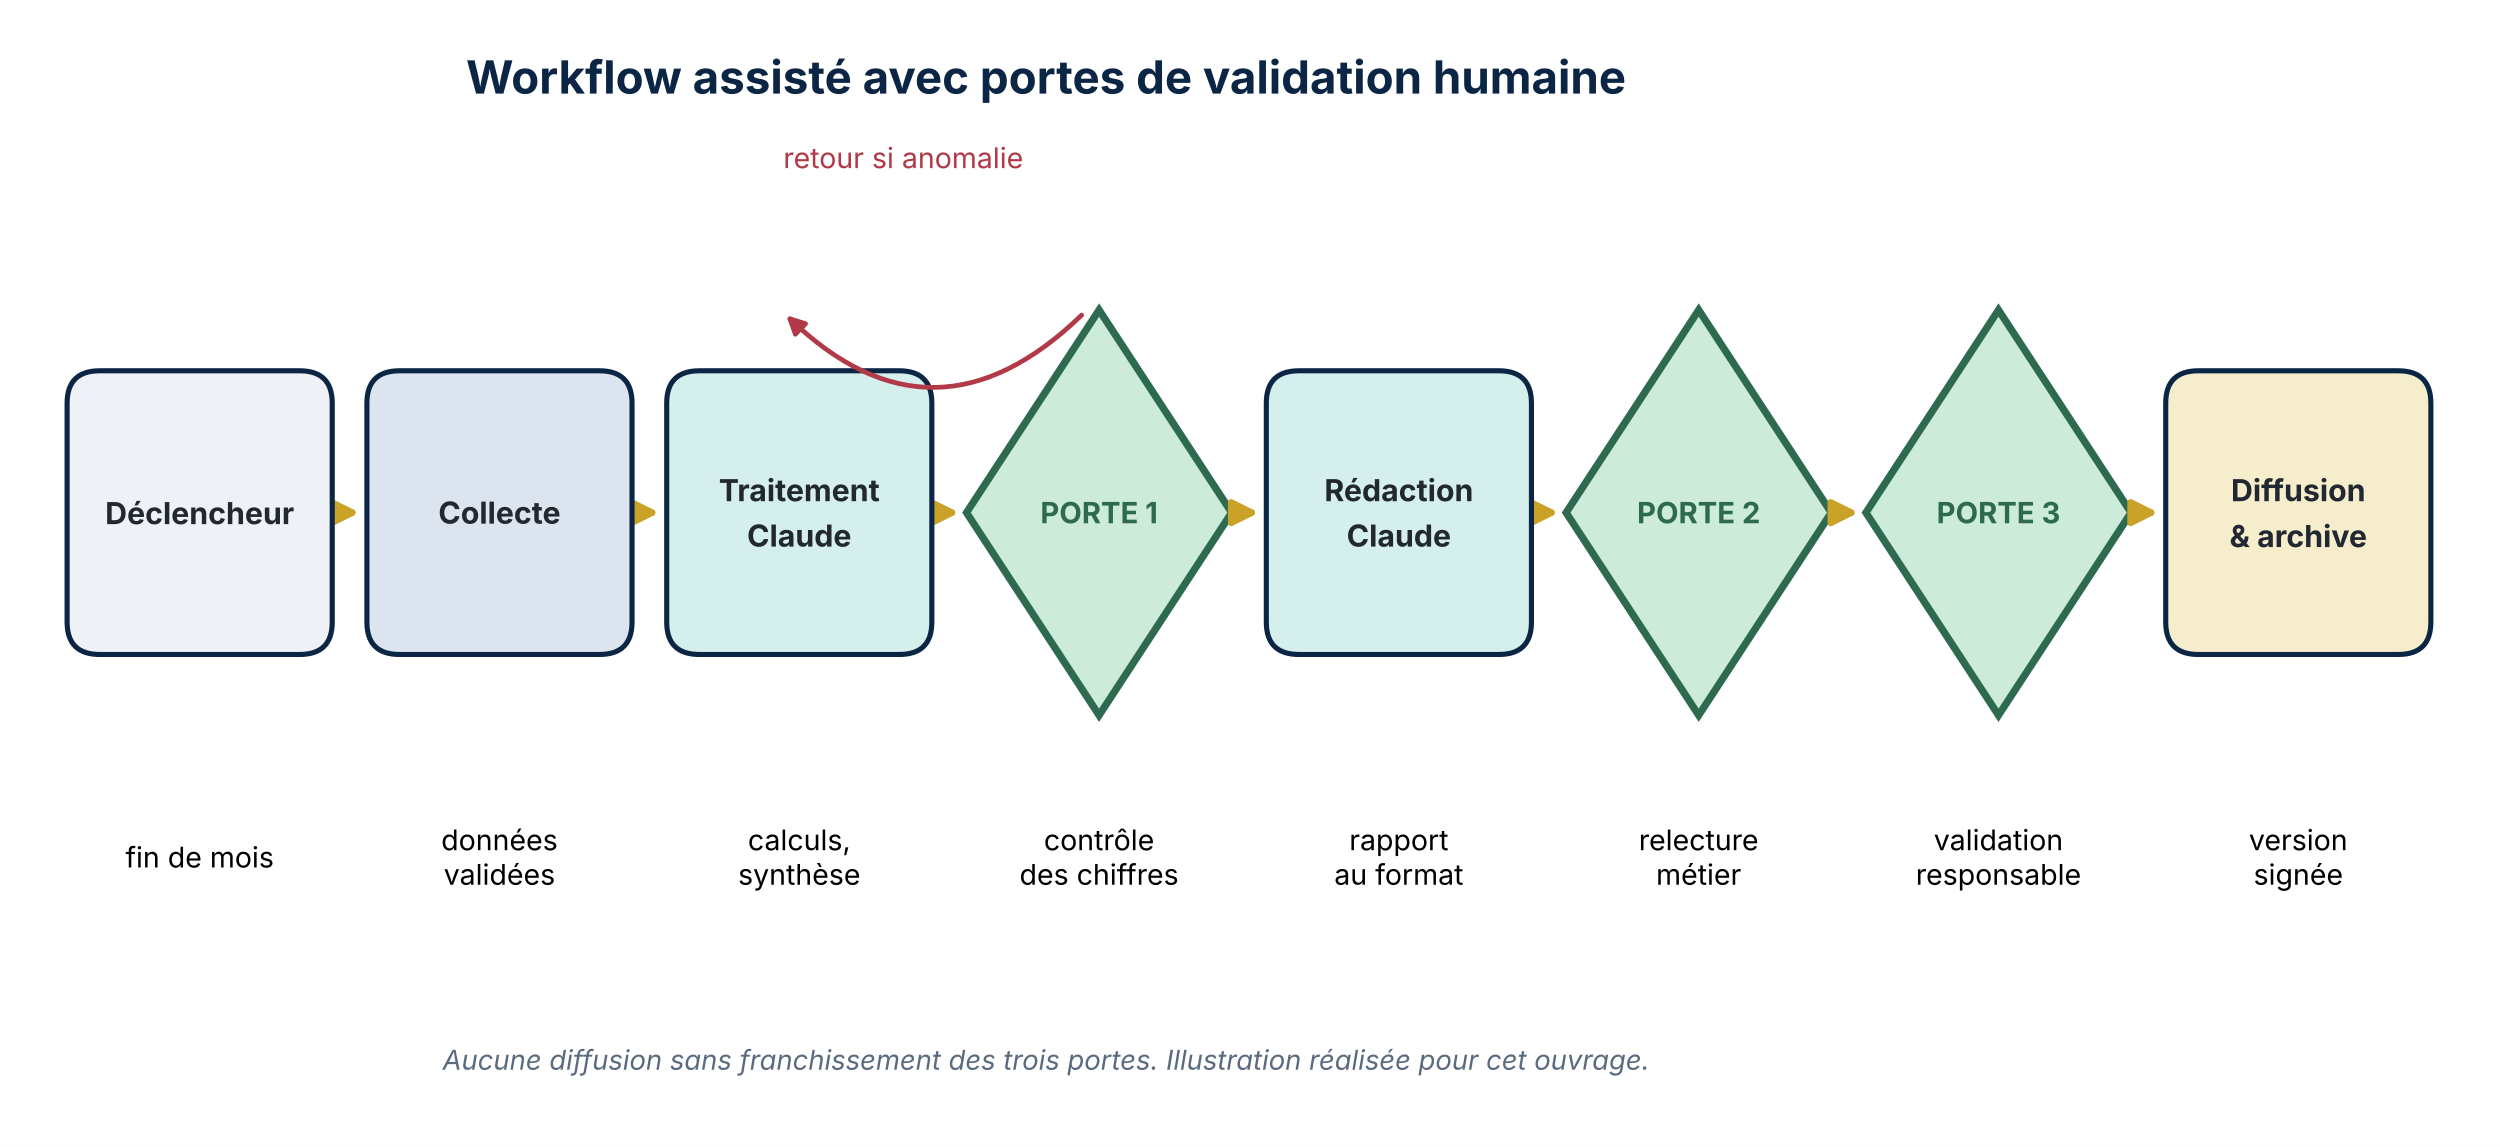
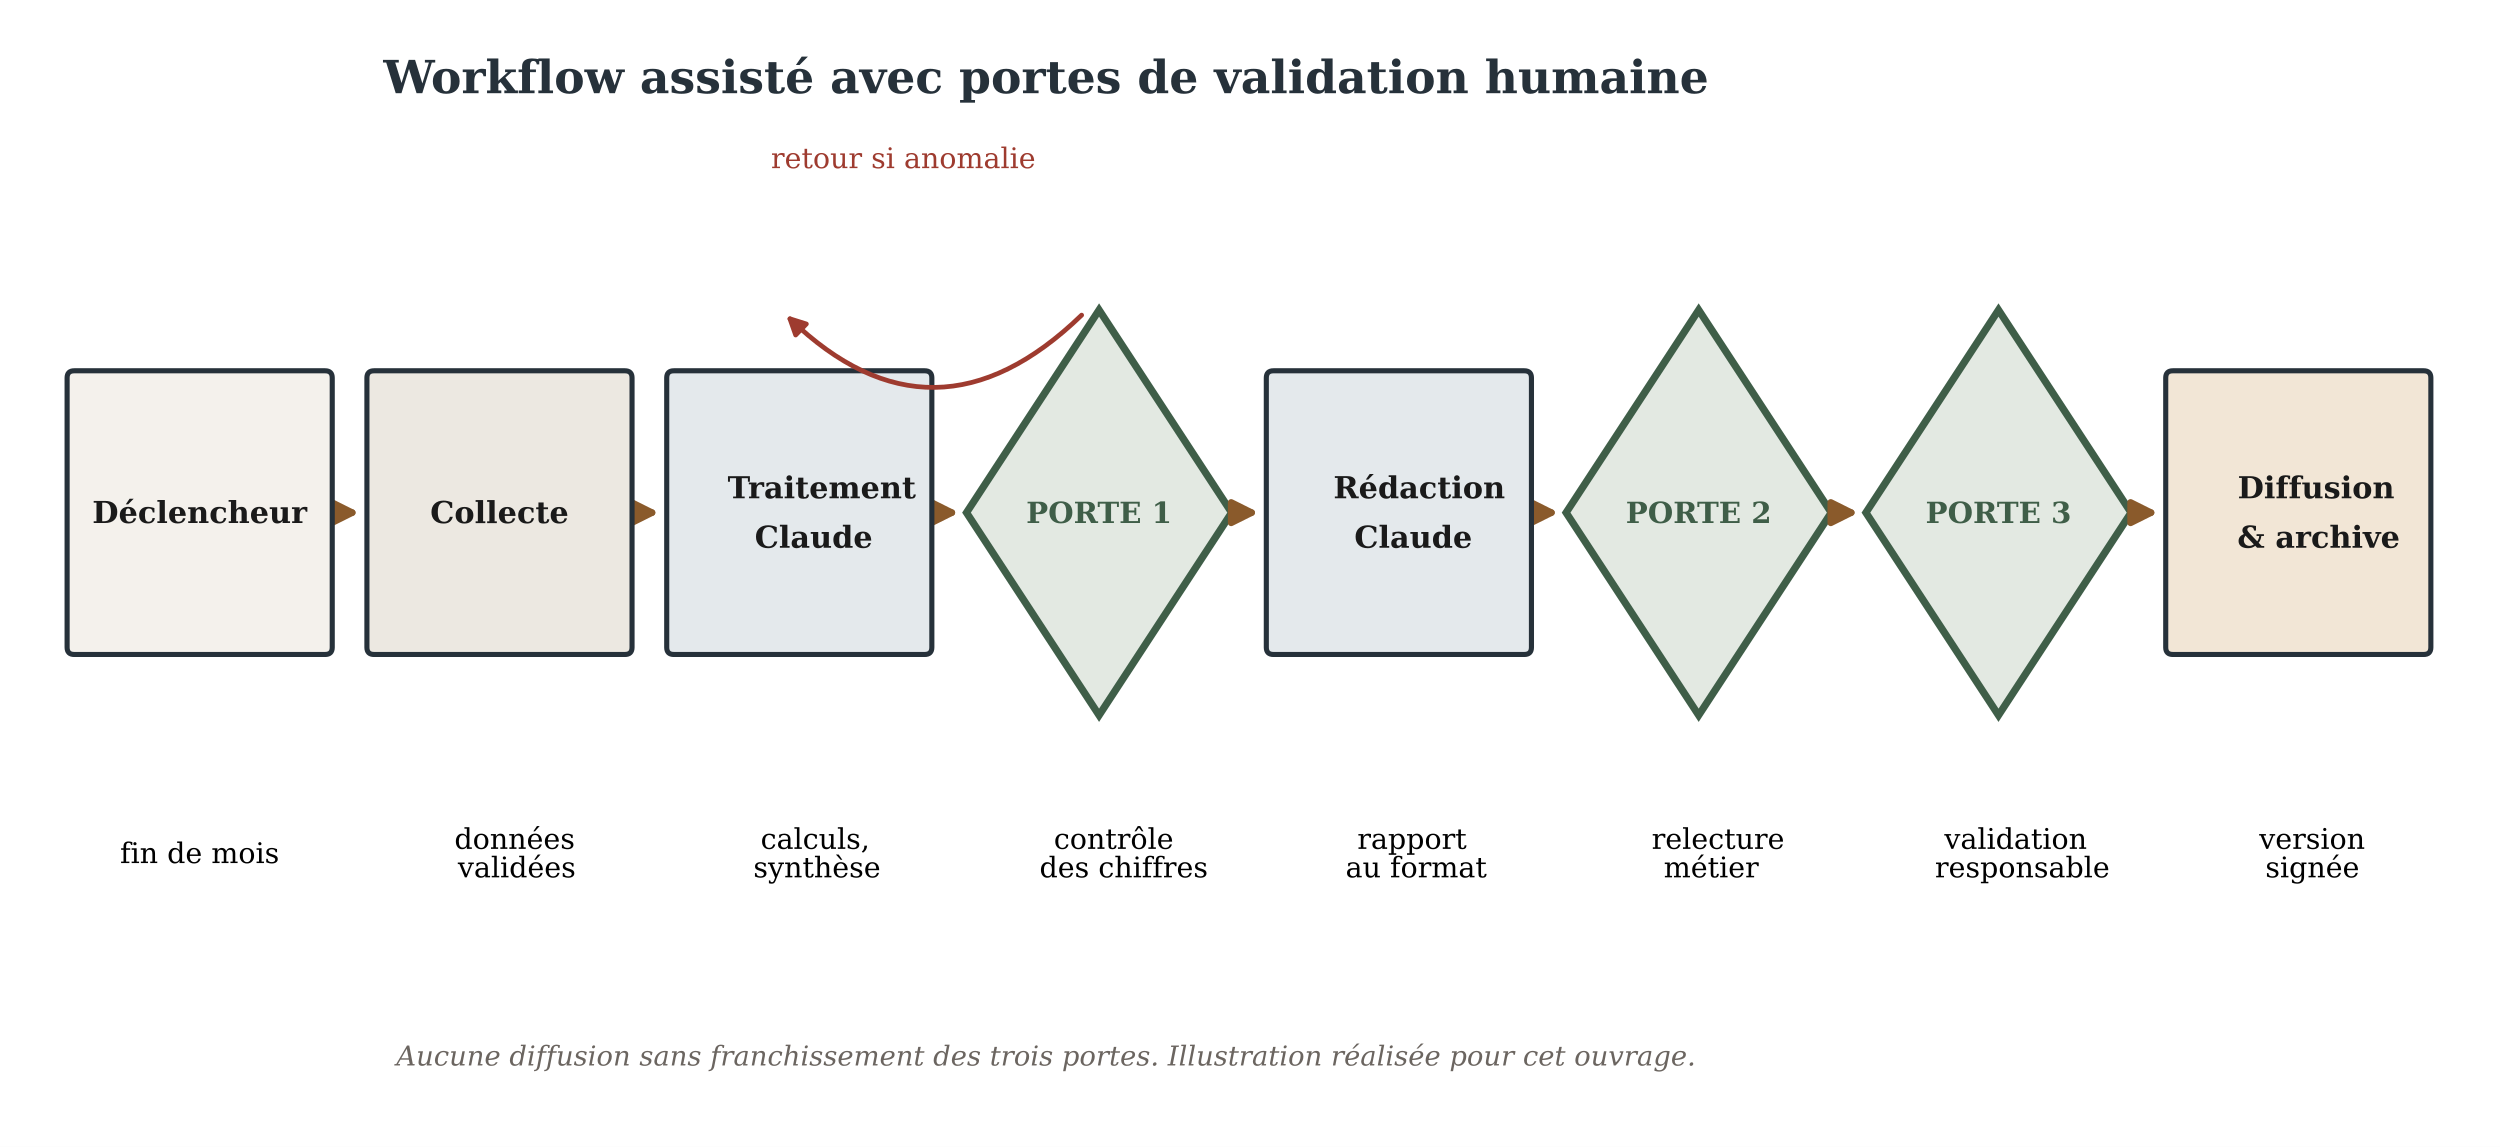
<svg xmlns="http://www.w3.org/2000/svg" width="684pt" height="313.776pt" viewBox="0 0 684 313.776" version="1.1">
  <defs>
    <style type="text/css">*{stroke-linejoin: round; stroke-linecap: butt}</style>
  </defs>
  <g id="figure_1">
    <g id="patch_1">
      <path d="M 0 313.776  L 684 313.776  L 684 0  L 0 0  z " style="fill: #ffffff" />
    </g>
    <g id="axes_1">
      <g id="patch_2">
-         <path d="M 92.896 140.256  Q 95.641 140.256 96.373 140.256  " clip-path="url(#pce4dcf2313)" style="fill: none; stroke: #c9a227; stroke-width: 1.8; stroke-linecap: round" />
-         <path d="M 90.773 137.456  L 96.373 140.256  L 90.773 143.056  z " clip-path="url(#pce4dcf2313)" style="fill: #c9a227; stroke: #c9a227; stroke-width: 1.8; stroke-linecap: round" />
+         <path d="M 92.896 140.256  Q 95.641 140.256 96.373 140.256  " clip-path="url(#p01e7fdc301)" style="fill: none; stroke: #8a5a2b; stroke-width: 1.8; stroke-linecap: round" />
+         <path d="M 90.773 137.456  L 96.373 140.256  L 90.773 143.056  z " clip-path="url(#p01e7fdc301)" style="fill: #8a5a2b; stroke: #8a5a2b; stroke-width: 1.8; stroke-linecap: round" />
      </g>
      <g id="patch_3">
-         <path d="M 174.922 140.256  Q 177.667 140.256 178.399 140.256  " clip-path="url(#pce4dcf2313)" style="fill: none; stroke: #c9a227; stroke-width: 1.8; stroke-linecap: round" />
-         <path d="M 172.799 137.456  L 178.399 140.256  L 172.799 143.056  z " clip-path="url(#pce4dcf2313)" style="fill: #c9a227; stroke: #c9a227; stroke-width: 1.8; stroke-linecap: round" />
+         <path d="M 174.922 140.256  Q 177.667 140.256 178.399 140.256  " clip-path="url(#p01e7fdc301)" style="fill: none; stroke: #8a5a2b; stroke-width: 1.8; stroke-linecap: round" />
+         <path d="M 172.799 137.456  L 178.399 140.256  L 172.799 143.056  z " clip-path="url(#p01e7fdc301)" style="fill: #8a5a2b; stroke: #8a5a2b; stroke-width: 1.8; stroke-linecap: round" />
      </g>
      <g id="patch_4">
-         <path d="M 256.948 140.256  Q 259.693 140.256 260.425 140.256  " clip-path="url(#pce4dcf2313)" style="fill: none; stroke: #c9a227; stroke-width: 1.8; stroke-linecap: round" />
-         <path d="M 254.825 137.456  L 260.425 140.256  L 254.825 143.056  z " clip-path="url(#pce4dcf2313)" style="fill: #c9a227; stroke: #c9a227; stroke-width: 1.8; stroke-linecap: round" />
+         <path d="M 256.948 140.256  Q 259.693 140.256 260.425 140.256  " clip-path="url(#p01e7fdc301)" style="fill: none; stroke: #8a5a2b; stroke-width: 1.8; stroke-linecap: round" />
+         <path d="M 254.825 137.456  L 260.425 140.256  L 254.825 143.056  z " clip-path="url(#p01e7fdc301)" style="fill: #8a5a2b; stroke: #8a5a2b; stroke-width: 1.8; stroke-linecap: round" />
      </g>
      <g id="patch_5">
-         <path d="M 300.708 84.816  L 336.978 140.256  L 300.708 195.696  L 264.438 140.256  z " clip-path="url(#pce4dcf2313)" style="fill: #cdebd9; stroke: #2d6a4f; stroke-width: 2; stroke-linejoin: miter" />
+         <path d="M 300.708 84.816  L 336.978 140.256  L 300.708 195.696  L 264.438 140.256  z " clip-path="url(#p01e7fdc301)" style="fill: #e3e9e2; stroke: #3f5e48; stroke-width: 2; stroke-linejoin: miter" />
      </g>
      <g id="patch_6">
-         <path d="M 338.974 140.256  Q 341.719 140.256 342.451 140.256  " clip-path="url(#pce4dcf2313)" style="fill: none; stroke: #c9a227; stroke-width: 1.8; stroke-linecap: round" />
-         <path d="M 336.851 137.456  L 342.451 140.256  L 336.851 143.056  z " clip-path="url(#pce4dcf2313)" style="fill: #c9a227; stroke: #c9a227; stroke-width: 1.8; stroke-linecap: round" />
+         <path d="M 338.974 140.256  Q 341.719 140.256 342.451 140.256  " clip-path="url(#p01e7fdc301)" style="fill: none; stroke: #8a5a2b; stroke-width: 1.8; stroke-linecap: round" />
+         <path d="M 336.851 137.456  L 342.451 140.256  L 336.851 143.056  z " clip-path="url(#p01e7fdc301)" style="fill: #8a5a2b; stroke: #8a5a2b; stroke-width: 1.8; stroke-linecap: round" />
      </g>
      <g id="patch_7">
-         <path d="M 421 140.256  Q 423.745 140.256 424.477 140.256  " clip-path="url(#pce4dcf2313)" style="fill: none; stroke: #c9a227; stroke-width: 1.8; stroke-linecap: round" />
-         <path d="M 418.877 137.456  L 424.477 140.256  L 418.877 143.056  z " clip-path="url(#pce4dcf2313)" style="fill: #c9a227; stroke: #c9a227; stroke-width: 1.8; stroke-linecap: round" />
+         <path d="M 421 140.256  Q 423.745 140.256 424.477 140.256  " clip-path="url(#p01e7fdc301)" style="fill: none; stroke: #8a5a2b; stroke-width: 1.8; stroke-linecap: round" />
+         <path d="M 418.877 137.456  L 424.477 140.256  L 418.877 143.056  z " clip-path="url(#p01e7fdc301)" style="fill: #8a5a2b; stroke: #8a5a2b; stroke-width: 1.8; stroke-linecap: round" />
      </g>
      <g id="patch_8">
-         <path d="M 464.76 84.816  L 501.03 140.256  L 464.76 195.696  L 428.49 140.256  z " clip-path="url(#pce4dcf2313)" style="fill: #cdebd9; stroke: #2d6a4f; stroke-width: 2; stroke-linejoin: miter" />
+         <path d="M 464.76 84.816  L 501.03 140.256  L 464.76 195.696  L 428.49 140.256  z " clip-path="url(#p01e7fdc301)" style="fill: #e3e9e2; stroke: #3f5e48; stroke-width: 2; stroke-linejoin: miter" />
      </g>
      <g id="patch_9">
-         <path d="M 503.026 140.256  Q 505.771 140.256 506.503 140.256  " clip-path="url(#pce4dcf2313)" style="fill: none; stroke: #c9a227; stroke-width: 1.8; stroke-linecap: round" />
-         <path d="M 500.903 137.456  L 506.503 140.256  L 500.903 143.056  z " clip-path="url(#pce4dcf2313)" style="fill: #c9a227; stroke: #c9a227; stroke-width: 1.8; stroke-linecap: round" />
+         <path d="M 503.026 140.256  Q 505.771 140.256 506.503 140.256  " clip-path="url(#p01e7fdc301)" style="fill: none; stroke: #8a5a2b; stroke-width: 1.8; stroke-linecap: round" />
+         <path d="M 500.903 137.456  L 506.503 140.256  L 500.903 143.056  z " clip-path="url(#p01e7fdc301)" style="fill: #8a5a2b; stroke: #8a5a2b; stroke-width: 1.8; stroke-linecap: round" />
      </g>
      <g id="patch_10">
-         <path d="M 546.786 84.816  L 583.056 140.256  L 546.786 195.696  L 510.516 140.256  z " clip-path="url(#pce4dcf2313)" style="fill: #cdebd9; stroke: #2d6a4f; stroke-width: 2; stroke-linejoin: miter" />
+         <path d="M 546.786 84.816  L 583.056 140.256  L 546.786 195.696  L 510.516 140.256  z " clip-path="url(#p01e7fdc301)" style="fill: #e3e9e2; stroke: #3f5e48; stroke-width: 2; stroke-linejoin: miter" />
      </g>
      <g id="patch_11">
-         <path d="M 585.052 140.256  Q 587.797 140.256 588.529 140.256  " clip-path="url(#pce4dcf2313)" style="fill: none; stroke: #c9a227; stroke-width: 1.8; stroke-linecap: round" />
-         <path d="M 582.929 137.456  L 588.529 140.256  L 582.929 143.056  z " clip-path="url(#pce4dcf2313)" style="fill: #c9a227; stroke: #c9a227; stroke-width: 1.8; stroke-linecap: round" />
+         <path d="M 585.052 140.256  Q 587.797 140.256 588.529 140.256  " clip-path="url(#p01e7fdc301)" style="fill: none; stroke: #8a5a2b; stroke-width: 1.8; stroke-linecap: round" />
+         <path d="M 582.929 137.456  L 588.529 140.256  L 582.929 143.056  z " clip-path="url(#p01e7fdc301)" style="fill: #8a5a2b; stroke: #8a5a2b; stroke-width: 1.8; stroke-linecap: round" />
      </g>
      <g id="patch_12">
-         <path d="M 27.288 179.064  L 81.972 179.064  Q 90.9 179.064 90.9 170.194  L 90.9 110.318  Q 90.9 101.448 81.972 101.448  L 27.288 101.448  Q 18.36 101.448 18.36 110.318  L 18.36 170.194  Q 18.36 179.064 27.288 179.064  z " clip-path="url(#pce4dcf2313)" style="fill: #eef1f5; stroke: #0b2545; stroke-width: 1.4; stroke-linejoin: miter" />
+         <path d="M 20.313 179.064  L 88.947 179.064  Q 90.9 179.064 90.9 177.124  L 90.9 103.388  Q 90.9 101.448 88.947 101.448  L 20.313 101.448  Q 18.36 101.448 18.36 103.388  L 18.36 177.124  Q 18.36 179.064 20.313 179.064  z " clip-path="url(#p01e7fdc301)" style="fill: #f4f1ec; stroke: #26313a; stroke-width: 1.4; stroke-linejoin: miter" />
      </g>
      <g id="patch_13">
-         <path d="M 109.314 179.064  L 163.998 179.064  Q 172.926 179.064 172.926 170.194  L 172.926 110.318  Q 172.926 101.448 163.998 101.448  L 109.314 101.448  Q 100.386 101.448 100.386 110.318  L 100.386 170.194  Q 100.386 179.064 109.314 179.064  z " clip-path="url(#pce4dcf2313)" style="fill: #dce4ef; stroke: #0b2545; stroke-width: 1.4; stroke-linejoin: miter" />
+         <path d="M 102.339 179.064  L 170.973 179.064  Q 172.926 179.064 172.926 177.124  L 172.926 103.388  Q 172.926 101.448 170.973 101.448  L 102.339 101.448  Q 100.386 101.448 100.386 103.388  L 100.386 177.124  Q 100.386 179.064 102.339 179.064  z " clip-path="url(#p01e7fdc301)" style="fill: #ece8e1; stroke: #26313a; stroke-width: 1.4; stroke-linejoin: miter" />
      </g>
      <g id="patch_14">
-         <path d="M 191.34 179.064  L 246.024 179.064  Q 254.952 179.064 254.952 170.194  L 254.952 110.318  Q 254.952 101.448 246.024 101.448  L 191.34 101.448  Q 182.412 101.448 182.412 110.318  L 182.412 170.194  Q 182.412 179.064 191.34 179.064  z " clip-path="url(#pce4dcf2313)" style="fill: #d5efec; stroke: #0b2545; stroke-width: 1.4; stroke-linejoin: miter" />
+         <path d="M 184.365 179.064  L 252.999 179.064  Q 254.952 179.064 254.952 177.124  L 254.952 103.388  Q 254.952 101.448 252.999 101.448  L 184.365 101.448  Q 182.412 101.448 182.412 103.388  L 182.412 177.124  Q 182.412 179.064 184.365 179.064  z " clip-path="url(#p01e7fdc301)" style="fill: #e4e9ec; stroke: #26313a; stroke-width: 1.4; stroke-linejoin: miter" />
      </g>
      <g id="patch_15">
-         <path d="M 355.392 179.064  L 410.076 179.064  Q 419.004 179.064 419.004 170.194  L 419.004 110.318  Q 419.004 101.448 410.076 101.448  L 355.392 101.448  Q 346.464 101.448 346.464 110.318  L 346.464 170.194  Q 346.464 179.064 355.392 179.064  z " clip-path="url(#pce4dcf2313)" style="fill: #d5efec; stroke: #0b2545; stroke-width: 1.4; stroke-linejoin: miter" />
+         <path d="M 348.417 179.064  L 417.051 179.064  Q 419.004 179.064 419.004 177.124  L 419.004 103.388  Q 419.004 101.448 417.051 101.448  L 348.417 101.448  Q 346.464 101.448 346.464 103.388  L 346.464 177.124  Q 346.464 179.064 348.417 179.064  z " clip-path="url(#p01e7fdc301)" style="fill: #e4e9ec; stroke: #26313a; stroke-width: 1.4; stroke-linejoin: miter" />
      </g>
      <g id="patch_16">
-         <path d="M 601.47 179.064  L 656.154 179.064  Q 665.082 179.064 665.082 170.194  L 665.082 110.318  Q 665.082 101.448 656.154 101.448  L 601.47 101.448  Q 592.542 101.448 592.542 110.318  L 592.542 170.194  Q 592.542 179.064 601.47 179.064  z " clip-path="url(#pce4dcf2313)" style="fill: #f6edcc; stroke: #0b2545; stroke-width: 1.4; stroke-linejoin: miter" />
+         <path d="M 594.495 179.064  L 663.129 179.064  Q 665.082 179.064 665.082 177.124  L 665.082 103.388  Q 665.082 101.448 663.129 101.448  L 594.495 101.448  Q 592.542 101.448 592.542 103.388  L 592.542 177.124  Q 592.542 179.064 594.495 179.064  z " clip-path="url(#p01e7fdc301)" style="fill: #f2e6d6; stroke: #26313a; stroke-width: 1.4; stroke-linejoin: miter" />
      </g>
      <g id="text_1">
-         <text style="font-weight: 700; font-size: 12.5px; font-family: 'Inter', 'DejaVu Sans'; text-anchor: middle; fill: #0b2545" x="286.2" y="25.607" transform="rotate(-0 286.2 25.60712)">Workflow assisté avec portes de validation humaine</text>
+         <text style="font-weight: 700; font-size: 12.5px; font-family: 'EB Garamond', 'DejaVu Serif'; text-anchor: middle; fill: #26313a" x="286.2" y="25.491" transform="rotate(-0 286.2 25.49125)">Workflow assisté avec portes de validation humaine</text>
      </g>
      <g id="text_2">
-         <text style="font-weight: 700; font-size: 8.3px; font-family: 'Inter', 'DejaVu Sans'; text-anchor: middle; fill: #222831" x="54.63" y="143.394" transform="rotate(-0 54.63 143.3944)">Déclencheur</text>
+         <text style="font-weight: 700; font-size: 8.3px; font-family: 'EB Garamond', 'DejaVu Serif'; text-anchor: middle; fill: #1a1a1a" x="54.63" y="143.095" transform="rotate(-0 54.63 143.0949)">Déclencheur</text>
      </g>
      <g id="text_3">
-         <text style="font-size: 7.8px; font-family: 'Inter', 'DejaVu Sans'; text-anchor: middle" x="54.63" y="237.341" transform="rotate(-0 54.63 237.3414)">fin de mois</text>
+         <text style="font-size: 7.8px; font-family: 'EB Garamond', 'DejaVu Serif'; text-anchor: middle" x="54.63" y="236.142" transform="rotate(-0 54.63 236.142)">fin de mois</text>
      </g>
      <g id="text_4">
-         <text style="font-weight: 700; font-size: 8.3px; font-family: 'Inter', 'DejaVu Sans'; text-anchor: middle; fill: #222831" x="136.656" y="143.271" transform="rotate(-0 136.656 143.2712)">Collecte</text>
+         <text style="font-weight: 700; font-size: 8.3px; font-family: 'EB Garamond', 'DejaVu Serif'; text-anchor: middle; fill: #1a1a1a" x="136.656" y="143.123" transform="rotate(-0 136.656 143.1234)">Collecte</text>
      </g>
      <g id="text_5">
-         <text style="font-size: 7.8px; font-family: 'Inter', 'DejaVu Sans'" transform="translate(120.7154 232.6226)">données</text>
-         <text style="font-size: 7.8px; font-family: 'Inter', 'DejaVu Sans'" transform="translate(121.41 242.0602)">validées</text>
+         <text style="font-size: 7.8px; font-family: 'EB Garamond', 'DejaVu Serif'" transform="translate(124.3326 232.242)">données</text>
+         <text style="font-size: 7.8px; font-family: 'EB Garamond', 'DejaVu Serif'" transform="translate(125.2643 240.042)">validées</text>
      </g>
      <g id="text_6">
-         <text style="font-weight: 700; font-size: 8.3px; font-family: 'Inter', 'DejaVu Sans'; fill: #222831" transform="translate(196.6637 137.1204)">Traitement</text>
-         <text style="font-weight: 700; font-size: 8.3px; font-family: 'Inter', 'DejaVu Sans'; fill: #222831" transform="translate(204.4066 149.5479)">Claude</text>
+         <text style="font-weight: 700; font-size: 8.3px; font-family: 'EB Garamond', 'DejaVu Serif'; fill: #1a1a1a" transform="translate(199.0771 136.3291)">Traitement</text>
+         <text style="font-weight: 700; font-size: 8.3px; font-family: 'EB Garamond', 'DejaVu Serif'; fill: #1a1a1a" transform="translate(206.4933 149.8645)">Claude</text>
      </g>
      <g id="text_7">
-         <text style="font-size: 7.8px; font-family: 'Inter', 'DejaVu Sans'" transform="translate(204.6207 232.6226)">calculs,</text>
-         <text style="font-size: 7.8px; font-family: 'Inter', 'DejaVu Sans'" transform="translate(201.94 242.0602)">synthèse</text>
+         <text style="font-size: 7.8px; font-family: 'EB Garamond', 'DejaVu Serif'" transform="translate(208.1087 232.242)">calculs,</text>
+         <text style="font-size: 7.8px; font-family: 'EB Garamond', 'DejaVu Serif'" transform="translate(206.1203 240.042)">synthèse</text>
      </g>
      <g id="text_8">
-         <text style="font-weight: 700; font-size: 8px; font-family: 'Inter', 'DejaVu Sans'; text-anchor: middle; fill: #2d6a4f" x="300.708" y="143.166" transform="rotate(-0 300.708 143.1662)">PORTE 1</text>
+         <text style="font-weight: 700; font-size: 8px; font-family: 'EB Garamond', 'DejaVu Serif'; text-anchor: middle; fill: #3f5e48" x="300.708" y="143.092" transform="rotate(-0 300.708 143.092)">PORTE 1</text>
      </g>
      <g id="text_9">
-         <text style="font-size: 7.8px; font-family: 'Inter', 'DejaVu Sans'" transform="translate(285.601 232.6226)">contrôle</text>
-         <text style="font-size: 7.8px; font-family: 'Inter', 'DejaVu Sans'" transform="translate(278.9423 242.0602)">des chiffres</text>
+         <text style="font-size: 7.8px; font-family: 'EB Garamond', 'DejaVu Serif'" transform="translate(288.3328 232.242)">contrôle</text>
+         <text style="font-size: 7.8px; font-family: 'EB Garamond', 'DejaVu Serif'" transform="translate(284.4103 240.042)">des chiffres</text>
      </g>
      <g id="text_10">
-         <text style="font-weight: 700; font-size: 8.3px; font-family: 'Inter', 'DejaVu Sans'; fill: #222831" transform="translate(362.3465 137.1204)">Rédaction</text>
-         <text style="font-weight: 700; font-size: 8.3px; font-family: 'Inter', 'DejaVu Sans'; fill: #222831" transform="translate(368.4586 149.5479)">Claude</text>
+         <text style="font-weight: 700; font-size: 8.3px; font-family: 'EB Garamond', 'DejaVu Serif'; fill: #1a1a1a" transform="translate(364.8235 136.3252)">Rédaction</text>
+         <text style="font-weight: 700; font-size: 8.3px; font-family: 'EB Garamond', 'DejaVu Serif'; fill: #1a1a1a" transform="translate(370.5453 149.8645)">Claude</text>
      </g>
      <g id="text_11">
-         <text style="font-size: 7.8px; font-family: 'Inter', 'DejaVu Sans'" transform="translate(369.1559 232.6226)">rapport</text>
-         <text style="font-size: 7.8px; font-family: 'Inter', 'DejaVu Sans'" transform="translate(365.0615 242.0602)">au format</text>
+         <text style="font-size: 7.8px; font-family: 'EB Garamond', 'DejaVu Serif'" transform="translate(371.3679 232.242)">rapport</text>
+         <text style="font-size: 7.8px; font-family: 'EB Garamond', 'DejaVu Serif'" transform="translate(368.151 240.042)">au format</text>
      </g>
      <g id="text_12">
-         <text style="font-weight: 700; font-size: 8px; font-family: 'Inter', 'DejaVu Sans'; text-anchor: middle; fill: #2d6a4f" x="464.76" y="143.166" transform="rotate(-0 464.76 143.1662)">PORTE 2</text>
+         <text style="font-weight: 700; font-size: 8px; font-family: 'EB Garamond', 'DejaVu Serif'; text-anchor: middle; fill: #3f5e48" x="464.76" y="143.092" transform="rotate(-0 464.76 143.092)">PORTE 2</text>
      </g>
      <g id="text_13">
-         <text style="font-size: 7.8px; font-family: 'Inter', 'DejaVu Sans'" transform="translate(448.3782 232.6226)">relecture</text>
-         <text style="font-size: 7.8px; font-family: 'Inter', 'DejaVu Sans'" transform="translate(453.1081 242.0602)">métier</text>
+         <text style="font-size: 7.8px; font-family: 'EB Garamond', 'DejaVu Serif'" transform="translate(451.9046 232.242)">relecture</text>
+         <text style="font-size: 7.8px; font-family: 'EB Garamond', 'DejaVu Serif'" transform="translate(455.2007 240.042)">métier</text>
      </g>
      <g id="text_14">
-         <text style="font-weight: 700; font-size: 8px; font-family: 'Inter', 'DejaVu Sans'; text-anchor: middle; fill: #2d6a4f" x="546.786" y="143.166" transform="rotate(-0 546.786 143.1662)">PORTE 3</text>
+         <text style="font-weight: 700; font-size: 8px; font-family: 'EB Garamond', 'DejaVu Serif'; text-anchor: middle; fill: #3f5e48" x="546.786" y="143.092" transform="rotate(-0 546.786 143.092)">PORTE 3</text>
      </g>
      <g id="text_15">
-         <text style="font-size: 7.8px; font-family: 'Inter', 'DejaVu Sans'" transform="translate(529.0922 232.6226)">validation</text>
-         <text style="font-size: 7.8px; font-family: 'Inter', 'DejaVu Sans'" transform="translate(524.1648 242.0602)">responsable</text>
+         <text style="font-size: 7.8px; font-family: 'EB Garamond', 'DejaVu Serif'" transform="translate(531.9697 232.242)">validation</text>
+         <text style="font-size: 7.8px; font-family: 'EB Garamond', 'DejaVu Serif'" transform="translate(529.4072 240.042)">responsable</text>
      </g>
      <g id="text_16">
-         <text style="font-weight: 700; font-size: 8.3px; font-family: 'Inter', 'DejaVu Sans'; fill: #222831" transform="translate(610.3996 137.1204)">Diffusion</text>
-         <text style="font-weight: 700; font-size: 8.3px; font-family: 'Inter', 'DejaVu Sans'; fill: #222831" transform="translate(610.0067 149.6737)">&amp; archive</text>
+         <text style="font-weight: 700; font-size: 8.3px; font-family: 'EB Garamond', 'DejaVu Serif'; fill: #1a1a1a" transform="translate(612.2126 136.3291)">Diffusion</text>
+         <text style="font-weight: 700; font-size: 8.3px; font-family: 'EB Garamond', 'DejaVu Serif'; fill: #1a1a1a" transform="translate(612.1452 149.8645)">&amp; archive</text>
      </g>
      <g id="text_17">
-         <text style="font-size: 7.8px; font-family: 'Inter', 'DejaVu Sans'" transform="translate(615.3089 232.6226)">version</text>
-         <text style="font-size: 7.8px; font-family: 'Inter', 'DejaVu Sans'" transform="translate(616.566 242.0602)">signée</text>
+         <text style="font-size: 7.8px; font-family: 'EB Garamond', 'DejaVu Serif'" transform="translate(618.1144 232.242)">version</text>
+         <text style="font-size: 7.8px; font-family: 'EB Garamond', 'DejaVu Serif'" transform="translate(619.7993 240.042)">signée</text>
      </g>
      <g id="patch_17">
-         <path d="M 295.932 86.22  Q 255.51 125.262 216.134 87.23  " style="fill: none; stroke: #b23a48; stroke-width: 1.3; stroke-linecap: round" />
-         <path d="M 217.622 91.447  L 216.134 87.23  L 220.401 88.57  z " style="fill: #b23a48; stroke: #b23a48; stroke-width: 1.3; stroke-linecap: round" />
+         <path d="M 295.932 86.22  Q 255.51 125.262 216.134 87.23  " style="fill: none; stroke: #9e3b2f; stroke-width: 1.3; stroke-linecap: round" />
+         <path d="M 217.696 91.658  L 216.134 87.23  L 220.614 88.637  z " style="fill: #9e3b2f; stroke: #9e3b2f; stroke-width: 1.3; stroke-linecap: round" />
      </g>
      <g id="text_18">
-         <text style="font-size: 7.8px; font-family: 'Inter', 'DejaVu Sans'; text-anchor: middle; fill: #b23a48" x="247.14" y="46.008" transform="rotate(-0 247.14 46.008)">retour si anomalie</text>
+         <text style="font-size: 7.8px; font-family: 'EB Garamond', 'DejaVu Serif'; text-anchor: middle; fill: #9e3b2f" x="247.14" y="46.008" transform="rotate(-0 247.14 46.008)">retour si anomalie</text>
      </g>
      <g id="text_19">
-         <text style="font-style: italic; font-size: 7.5px; font-family: 'Inter', 'DejaVu Sans'; text-anchor: middle; fill: #5b6b7f" x="286.2" y="292.672" transform="rotate(-0 286.2 292.6723)">Aucune diffusion sans franchissement des trois portes. Illustration réalisée pour cet ouvrage.</text>
+         <text style="font-style: italic; font-size: 7.5px; font-family: 'EB Garamond', 'DejaVu Serif'; text-anchor: middle; fill: #6b6560" x="286.2" y="291.519" transform="rotate(-0 286.2 291.519)">Aucune diffusion sans franchissement des trois portes. Illustration réalisée pour cet ouvrage.</text>
      </g>
    </g>
  </g>
  <defs>
-     <clipPath id="pce4dcf2313">
+     <clipPath id="p01e7fdc301">
      <rect x="7.2" y="7.2" width="669.6" height="299.376" />
    </clipPath>
  </defs>
</svg>
